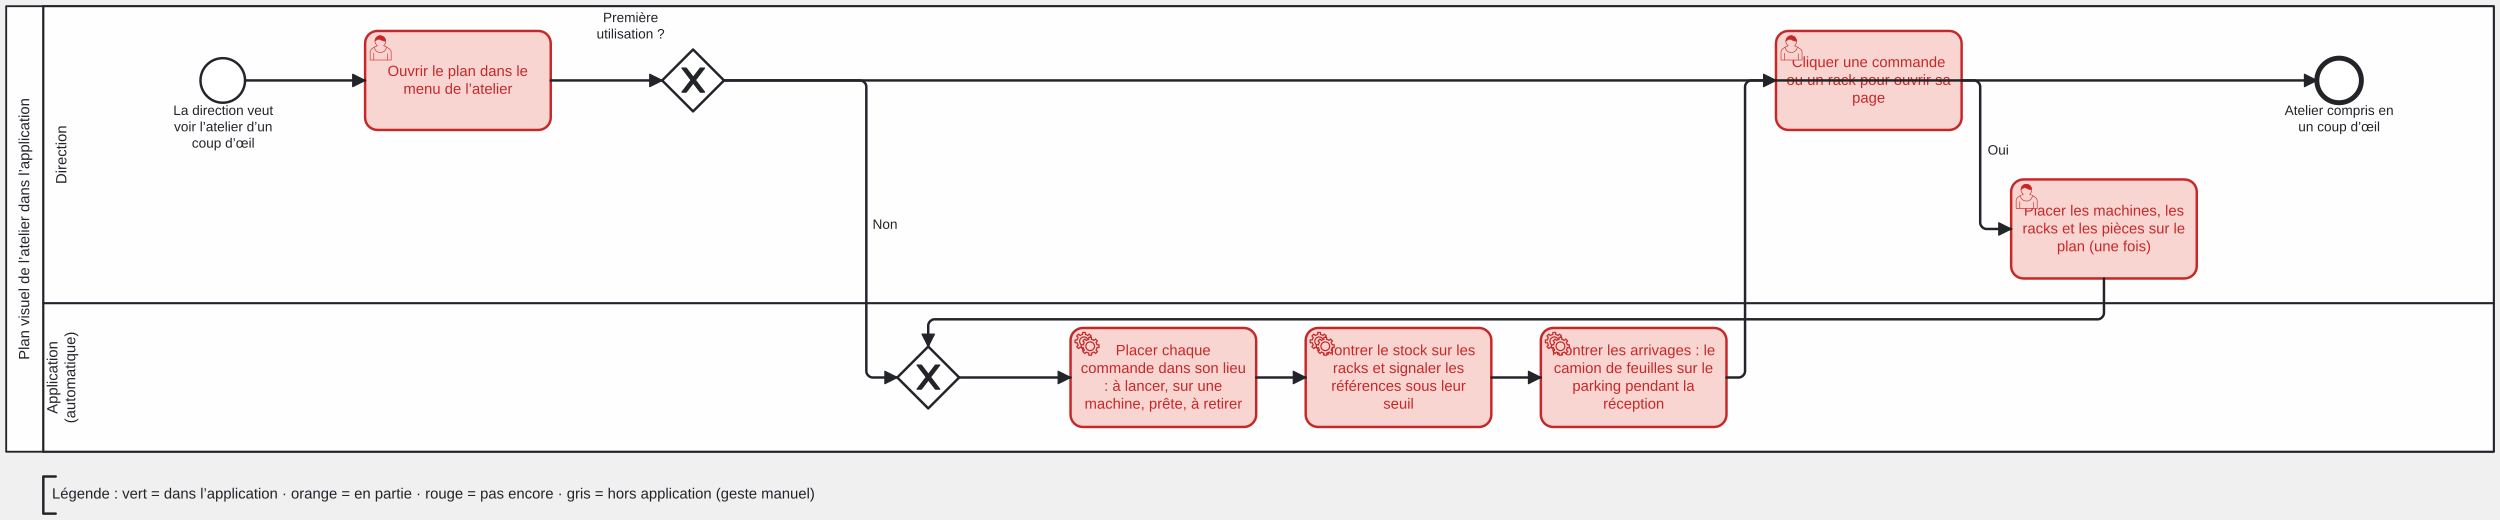
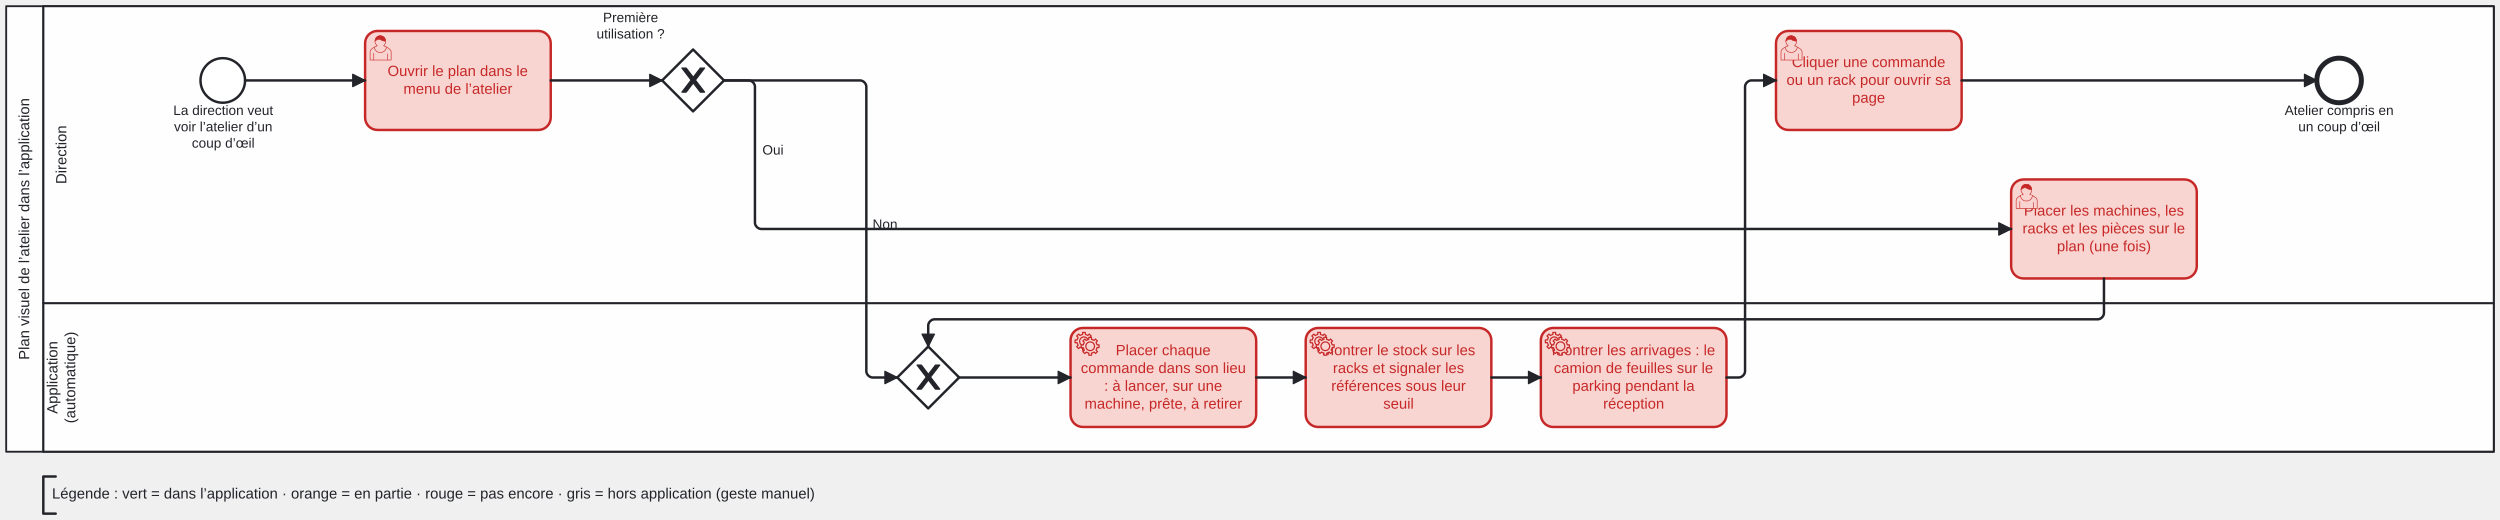
<svg xmlns="http://www.w3.org/2000/svg" width="2020" height="420" viewBox="35 35 2020 420" version="1.1">
  <g class="djs-group">
    <g class="djs-element djs-shape" data-element-id="P12_plan_atelier_pool" transform="matrix(1 0 0 1 40 40)" style="display: block;">
      <g class="djs-visual">
        <rect x="0" y="0" width="2010" height="360" rx="0" ry="0" style="stroke-linecap: round; stroke-linejoin: round; stroke: rgb(34, 36, 42); stroke-width: 1.5px; fill: white; fill-opacity: 0.95;" />
        <path style="fill: none; stroke-linecap: round; stroke-linejoin: round; stroke: rgb(34, 36, 42); stroke-width: 1.5px;" d="M30,0L30,360" />
        <text lineHeight="1.2" class="djs-label" transform="matrix(-1.83697e-16 -1 1 -1.83697e-16 0 360)" style="font-family: Arial, sans-serif; font-size: 12px; font-weight: normal; fill: rgb(34, 36, 42);">
          <tspan x="74.266" y="18.6">Plan visuel de l’atelier dans l’application</tspan>
        </text>
      </g>
      <rect class="djs-hit djs-hit-all" x="0" y="0" width="2010" height="360" style="fill: none; stroke-opacity: 0; stroke: white; stroke-width: 15px;" />
      <rect x="-5" y="-5" rx="4" width="2020" height="370" class="djs-outline" style="fill: none;" />
    </g>
    <g class="djs-children">
      <g class="djs-group">
        <g class="djs-element djs-shape" data-element-id="P12_plan_atelier_voie_systeme" transform="matrix(1 0 0 1 70 280)" style="display: block;">
          <g class="djs-visual">
            <rect x="0" y="0" width="1980" height="120" rx="0" ry="0" style="stroke-linecap: round; stroke-linejoin: round; stroke: rgb(34, 36, 42); stroke-width: 1.5px; fill: white; fill-opacity: 0.25;" />
            <text lineHeight="1.2" class="djs-label" transform="matrix(-1.83697e-16 -1 1 -1.83697e-16 0 120)" style="font-family: Arial, sans-serif; font-size: 12px; font-weight: normal; fill: rgb(34, 36, 42);">
              <tspan x="30.641" y="11.4">Application </tspan>
              <tspan x="22.977" y="25.8">(automatique)</tspan>
            </text>
          </g>
          <rect class="djs-hit djs-hit-all" x="0" y="0" width="1980" height="120" style="fill: none; stroke-opacity: 0; stroke: white; stroke-width: 15px;" />
          <rect x="-5" y="-5" rx="4" width="1990" height="130" class="djs-outline" style="fill: none;" />
        </g>
      </g>
      <g class="djs-group">
        <g class="djs-element djs-shape" data-element-id="P12_plan_atelier_voie_direction" transform="matrix(1 0 0 1 70 40)" style="display: block;">
          <g class="djs-visual">
            <rect x="0" y="0" width="1980" height="240" rx="0" ry="0" style="stroke-linecap: round; stroke-linejoin: round; stroke: rgb(34, 36, 42); stroke-width: 1.5px; fill: white; fill-opacity: 0.25;" />
            <text lineHeight="1.2" class="djs-label" transform="matrix(-1.83697e-16 -1 1 -1.83697e-16 0 240)" style="font-family: Arial, sans-serif; font-size: 12px; font-weight: normal; fill: rgb(34, 36, 42);">
              <tspan x="96.32" y="18.6">Direction</tspan>
            </text>
          </g>
          <rect class="djs-hit djs-hit-all" x="0" y="0" width="1980" height="240" style="fill: none; stroke-opacity: 0; stroke: white; stroke-width: 15px;" />
          <rect x="-5" y="-5" rx="4" width="1990" height="250" class="djs-outline" style="fill: none;" />
        </g>
      </g>
      <g class="djs-group">
        <g class="djs-element djs-shape" data-element-id="P12_plan_atelier_d" transform="matrix(1 0 0 1 197 82)" style="display: block;">
          <g class="djs-visual">
            <circle cx="18" cy="18" r="18" style="stroke-linecap: round; stroke-linejoin: round; stroke: rgb(34, 36, 42); stroke-width: 2px; fill: white; fill-opacity: 0.95;" />
          </g>
          <rect class="djs-hit djs-hit-all" x="0" y="0" width="36" height="36" style="fill: none; stroke-opacity: 0; stroke: white; stroke-width: 15px;" />
          <circle cx="18" cy="18" r="23" class="djs-outline" style="fill: none;" />
        </g>
      </g>
      <g class="djs-group">
        <g class="djs-element djs-shape" data-element-id="P12_plan_atelier_d_label" transform="matrix(1 0 0 1 175 118)" style="display: block;">
          <g class="djs-visual">
            <text lineHeight="1.2" class="djs-label" style="font-family: Arial, sans-serif; font-size: 11px; font-weight: normal; fill: rgb(34, 36, 42);">
              <tspan x="0" y="9.9">La direction veut </tspan>
              <tspan x="0.617" y="23.1">voir l’atelier d’un </tspan>
              <tspan x="14.984" y="36.3">coup d’œil</tspan>
            </text>
          </g>
          <rect class="djs-hit djs-hit-all" x="0" y="0" width="81" height="40" style="fill: none; stroke-opacity: 0; stroke: white; stroke-width: 15px;" />
          <rect x="-5" y="-5" rx="4" width="91" height="50" class="djs-outline" style="fill: none;" />
        </g>
      </g>
      <g class="djs-group">
        <g class="djs-element djs-shape" data-element-id="P12_plan_atelier_t1" transform="matrix(1 0 0 1 330 60)" style="display: block;">
          <g class="djs-visual">
            <rect x="0" y="0" width="150" height="80" rx="10" ry="10" style="stroke-linecap: round; stroke-linejoin: round; stroke: rgb(198, 40, 40); stroke-width: 2px; fill: rgb(249, 211, 207); fill-opacity: 0.95;" />
            <text lineHeight="1.2" class="djs-label" style="font-family: Arial, sans-serif; font-size: 12px; font-weight: normal; fill: rgb(198, 40, 40);">
              <tspan x="18.142" y="36.4">Ouvrir le plan dans le </tspan>
              <tspan x="30.969" y="50.8">menu de l’atelier</tspan>
            </text>
            <path d="m 15,12 c 0.909,-0.845 1.594,-2.049 1.594,-3.385 0,-2.554 -1.805,-4.622 -4.357,-4.622 -2.552,0 -4.288,2.068 -4.288,4.622 0,1.348 0.974,2.562 1.896,3.405 -0.529,0.187 -5.669,2.097 -5.794,4.756 v 6.718 h 17 v -6.718 c 0,-2.298 -5.528,-4.595 -6.051,-4.776 zm -8,6 l 0,5.5 m 11,0 l 0,-5" style="fill: rgb(249, 211, 207); stroke-linecap: round; stroke-linejoin: round; stroke: rgb(198, 40, 40); stroke-width: 0.5px;" />
            <path d="m 15,12 m 2.162,1.009 c 0,2.447 -2.158,4.431 -4.821,4.431 -2.665,0 -4.822,-1.981 -4.822,-4.431 " style="fill: rgb(249, 211, 207); stroke-linecap: round; stroke-linejoin: round; stroke: rgb(198, 40, 40); stroke-width: 0.5px;" />
            <path d="m 15,12 m -6.9,-3.80 c 0,0 2.251,-2.358 4.274,-1.177 2.024,1.181 4.221,1.537 4.124,0.965 -0.098,-0.57 -0.117,-3.791 -4.191,-4.136 -3.575,0.001 -4.208,3.367 -4.207,4.348 z" style="fill: rgb(198, 40, 40); stroke-linecap: round; stroke-linejoin: round; stroke: rgb(198, 40, 40); stroke-width: 0.5px;" />
          </g>
          <rect class="djs-hit djs-hit-all" x="0" y="0" width="150" height="80" style="fill: none; stroke-opacity: 0; stroke: white; stroke-width: 15px;" />
          <rect x="-5" y="-5" rx="14" width="160" height="90" class="djs-outline" style="fill: none;" />
        </g>
      </g>
      <g class="djs-group">
        <g class="djs-element djs-shape" data-element-id="P12_plan_atelier_t2" transform="matrix(1 0 0 1 900 300)" style="display: block;">
          <g class="djs-visual">
            <rect x="0" y="0" width="150" height="80" rx="10" ry="10" style="stroke-linecap: round; stroke-linejoin: round; stroke: rgb(198, 40, 40); stroke-width: 2px; fill: rgb(249, 211, 207); fill-opacity: 0.95;" />
            <text lineHeight="1.2" class="djs-label" style="font-family: Arial, sans-serif; font-size: 12px; font-weight: normal; fill: rgb(198, 40, 40);">
              <tspan x="36.479" y="22">Placer chaque </tspan>
              <tspan x="8.289" y="36.4">commande dans son lieu </tspan>
              <tspan x="27.142" y="50.8">: à lancer, sur une </tspan>
              <tspan x="11.304" y="65.2">machine, prête, à retirer</tspan>
            </text>
            <circle cx="5" cy="5" r="5" transform="translate(6, 6)" style="stroke-linecap: round; stroke-linejoin: round; stroke: none; stroke-width: 2px; fill: rgb(249, 211, 207);" />
            <path d="m 12,18 v -1.713 c 0.352,-0.07 0.704,-0.178 1.048,-0.321 0.344,-0.145 0.666,-0.321 0.966,-0.521 l 1.194,1.18 1.567,-1.577 -1.195,-1.18 c 0.403,-0.614 0.683,-1.299 0.825,-2.018 l 1.622,-0.01 v -2.22 l -1.637,0.01 c -0.073,-0.352 -0.178,-0.7 -0.324,-1.044 -0.145,-0.344 -0.321,-0.664 -0.523,-0.962 l 1.131,-1.136 -1.583,-1.563 -1.13,1.136 c -0.614,-0.401 -1.303,-0.681 -2.023,-0.822 l 0.009,-1.619 h -2.241 l 0.004,1.631 c -0.354,0.074 -0.705,0.18 -1.05,0.324 -0.344,0.144 -0.665,0.321 -0.964,0.52 l -1.17,-1.158 -1.567,1.579 1.168,1.157 c -0.403,0.613 -0.683,1.298 -0.825,2.017 l -1.659,0.003 v 2.222 l 1.672,-0.006 c 0.073,0.351 0.18,0.702 0.324,1.045 0.145,0.344 0.321,0.664 0.523,0.961 l -1.199,1.197 1.584,1.56 1.196,-1.193 c 0.614,0.403 1.303,0.682 2.023,0.823 l 7.19e-4,1.699 h 2.227 z m 0.221,-3.996 c -1.789,0.75 -3.858,-0.093 -4.61,-1.874 -0.752,-1.783 0.091,-3.846 1.88,-4.596 1.788,-0.749 3.857,0.093 4.609,1.874 0.752,1.782 -0.091,3.846 -1.88,4.596 z" style="fill: rgb(249, 211, 207); stroke-linecap: round; stroke-linejoin: round; stroke: rgb(198, 40, 40); stroke-width: 1px;" />
            <circle cx="5" cy="5" r="5" transform="translate(11, 10)" style="stroke-linecap: round; stroke-linejoin: round; stroke: none; stroke-width: 2px; fill: rgb(249, 211, 207);" />
            <path d="m 17,22 v -1.713 c 0.352,-0.07 0.704,-0.178 1.048,-0.321 0.344,-0.145 0.666,-0.321 0.966,-0.521 l 1.194,1.18 1.567,-1.577 -1.195,-1.18 c 0.403,-0.614 0.683,-1.299 0.825,-2.018 l 1.622,-0.01 v -2.22 l -1.637,0.01 c -0.073,-0.352 -0.178,-0.7 -0.324,-1.044 -0.145,-0.344 -0.321,-0.664 -0.523,-0.962 l 1.131,-1.136 -1.583,-1.563 -1.13,1.136 c -0.614,-0.401 -1.303,-0.681 -2.023,-0.822 l 0.009,-1.619 h -2.241 l 0.004,1.631 c -0.354,0.074 -0.705,0.18 -1.05,0.324 -0.344,0.144 -0.665,0.321 -0.964,0.52 l -1.17,-1.158 -1.567,1.579 1.168,1.157 c -0.403,0.613 -0.683,1.298 -0.825,2.017 l -1.659,0.003 v 2.222 l 1.672,-0.006 c 0.073,0.351 0.18,0.702 0.324,1.045 0.145,0.344 0.321,0.664 0.523,0.961 l -1.199,1.197 1.584,1.56 1.196,-1.193 c 0.614,0.403 1.303,0.682 2.023,0.823 l 7.19e-4,1.699 h 2.227 z m 0.221,-3.996 c -1.789,0.75 -3.858,-0.093 -4.61,-1.874 -0.752,-1.783 0.091,-3.846 1.88,-4.596 1.788,-0.749 3.857,0.093 4.609,1.874 0.752,1.782 -0.091,3.846 -1.88,4.596 z" style="fill: rgb(249, 211, 207); stroke-linecap: round; stroke-linejoin: round; stroke: rgb(198, 40, 40); stroke-width: 1px;" />
          </g>
          <rect class="djs-hit djs-hit-all" x="0" y="0" width="150" height="80" style="fill: none; stroke-opacity: 0; stroke: white; stroke-width: 15px;" />
          <rect x="-5" y="-5" rx="14" width="160" height="90" class="djs-outline" style="fill: none;" />
        </g>
      </g>
      <g class="djs-group">
        <g class="djs-element djs-shape" data-element-id="P12_plan_atelier_t3" transform="matrix(1 0 0 1 1090 300)" style="display: block;">
          <g class="djs-visual">
            <rect x="0" y="0" width="150" height="80" rx="10" ry="10" style="stroke-linecap: round; stroke-linejoin: round; stroke: rgb(198, 40, 40); stroke-width: 2px; fill: rgb(249, 211, 207); fill-opacity: 0.95;" />
            <text lineHeight="1.2" class="djs-label" style="font-family: Arial, sans-serif; font-size: 12px; font-weight: normal; fill: rgb(198, 40, 40);">
              <tspan x="12.977" y="22">Montrer le stock sur les </tspan>
              <tspan x="21.977" y="36.4">racks et signaler les </tspan>
              <tspan x="20.633" y="50.8">références sous leur </tspan>
              <tspan x="62.656" y="65.2">seuil</tspan>
            </text>
            <circle cx="5" cy="5" r="5" transform="translate(6, 6)" style="stroke-linecap: round; stroke-linejoin: round; stroke: none; stroke-width: 2px; fill: rgb(249, 211, 207);" />
            <path d="m 12,18 v -1.713 c 0.352,-0.07 0.704,-0.178 1.048,-0.321 0.344,-0.145 0.666,-0.321 0.966,-0.521 l 1.194,1.18 1.567,-1.577 -1.195,-1.18 c 0.403,-0.614 0.683,-1.299 0.825,-2.018 l 1.622,-0.01 v -2.22 l -1.637,0.01 c -0.073,-0.352 -0.178,-0.7 -0.324,-1.044 -0.145,-0.344 -0.321,-0.664 -0.523,-0.962 l 1.131,-1.136 -1.583,-1.563 -1.13,1.136 c -0.614,-0.401 -1.303,-0.681 -2.023,-0.822 l 0.009,-1.619 h -2.241 l 0.004,1.631 c -0.354,0.074 -0.705,0.18 -1.05,0.324 -0.344,0.144 -0.665,0.321 -0.964,0.52 l -1.17,-1.158 -1.567,1.579 1.168,1.157 c -0.403,0.613 -0.683,1.298 -0.825,2.017 l -1.659,0.003 v 2.222 l 1.672,-0.006 c 0.073,0.351 0.18,0.702 0.324,1.045 0.145,0.344 0.321,0.664 0.523,0.961 l -1.199,1.197 1.584,1.56 1.196,-1.193 c 0.614,0.403 1.303,0.682 2.023,0.823 l 7.19e-4,1.699 h 2.227 z m 0.221,-3.996 c -1.789,0.75 -3.858,-0.093 -4.61,-1.874 -0.752,-1.783 0.091,-3.846 1.88,-4.596 1.788,-0.749 3.857,0.093 4.609,1.874 0.752,1.782 -0.091,3.846 -1.88,4.596 z" style="fill: rgb(249, 211, 207); stroke-linecap: round; stroke-linejoin: round; stroke: rgb(198, 40, 40); stroke-width: 1px;" />
            <circle cx="5" cy="5" r="5" transform="translate(11, 10)" style="stroke-linecap: round; stroke-linejoin: round; stroke: none; stroke-width: 2px; fill: rgb(249, 211, 207);" />
            <path d="m 17,22 v -1.713 c 0.352,-0.07 0.704,-0.178 1.048,-0.321 0.344,-0.145 0.666,-0.321 0.966,-0.521 l 1.194,1.18 1.567,-1.577 -1.195,-1.18 c 0.403,-0.614 0.683,-1.299 0.825,-2.018 l 1.622,-0.01 v -2.22 l -1.637,0.01 c -0.073,-0.352 -0.178,-0.7 -0.324,-1.044 -0.145,-0.344 -0.321,-0.664 -0.523,-0.962 l 1.131,-1.136 -1.583,-1.563 -1.13,1.136 c -0.614,-0.401 -1.303,-0.681 -2.023,-0.822 l 0.009,-1.619 h -2.241 l 0.004,1.631 c -0.354,0.074 -0.705,0.18 -1.05,0.324 -0.344,0.144 -0.665,0.321 -0.964,0.52 l -1.17,-1.158 -1.567,1.579 1.168,1.157 c -0.403,0.613 -0.683,1.298 -0.825,2.017 l -1.659,0.003 v 2.222 l 1.672,-0.006 c 0.073,0.351 0.18,0.702 0.324,1.045 0.145,0.344 0.321,0.664 0.523,0.961 l -1.199,1.197 1.584,1.56 1.196,-1.193 c 0.614,0.403 1.303,0.682 2.023,0.823 l 7.19e-4,1.699 h 2.227 z m 0.221,-3.996 c -1.789,0.75 -3.858,-0.093 -4.61,-1.874 -0.752,-1.783 0.091,-3.846 1.88,-4.596 1.788,-0.749 3.857,0.093 4.609,1.874 0.752,1.782 -0.091,3.846 -1.88,4.596 z" style="fill: rgb(249, 211, 207); stroke-linecap: round; stroke-linejoin: round; stroke: rgb(198, 40, 40); stroke-width: 1px;" />
          </g>
          <rect class="djs-hit djs-hit-all" x="0" y="0" width="150" height="80" style="fill: none; stroke-opacity: 0; stroke: white; stroke-width: 15px;" />
          <rect x="-5" y="-5" rx="14" width="160" height="90" class="djs-outline" style="fill: none;" />
        </g>
      </g>
      <g class="djs-group">
        <g class="djs-element djs-shape" data-element-id="P12_plan_atelier_t4" transform="matrix(1 0 0 1 1280 300)" style="display: block;">
          <g class="djs-visual">
            <rect x="0" y="0" width="150" height="80" rx="10" ry="10" style="stroke-linecap: round; stroke-linejoin: round; stroke: rgb(198, 40, 40); stroke-width: 2px; fill: rgb(249, 211, 207); fill-opacity: 0.95;" />
            <text lineHeight="1.2" class="djs-label" style="font-family: Arial, sans-serif; font-size: 12px; font-weight: normal; fill: rgb(198, 40, 40);">
              <tspan x="8.813" y="22">Montrer les arrivages : le</tspan>
              <tspan x="10.472" y="36.4">camion de feuilles sur le</tspan>
              <tspan x="25.466" y="50.8">parking pendant la </tspan>
              <tspan x="50.312" y="65.2">réception</tspan>
            </text>
            <circle cx="5" cy="5" r="5" transform="translate(6, 6)" style="stroke-linecap: round; stroke-linejoin: round; stroke: none; stroke-width: 2px; fill: rgb(249, 211, 207);" />
            <path d="m 12,18 v -1.713 c 0.352,-0.07 0.704,-0.178 1.048,-0.321 0.344,-0.145 0.666,-0.321 0.966,-0.521 l 1.194,1.18 1.567,-1.577 -1.195,-1.18 c 0.403,-0.614 0.683,-1.299 0.825,-2.018 l 1.622,-0.01 v -2.22 l -1.637,0.01 c -0.073,-0.352 -0.178,-0.7 -0.324,-1.044 -0.145,-0.344 -0.321,-0.664 -0.523,-0.962 l 1.131,-1.136 -1.583,-1.563 -1.13,1.136 c -0.614,-0.401 -1.303,-0.681 -2.023,-0.822 l 0.009,-1.619 h -2.241 l 0.004,1.631 c -0.354,0.074 -0.705,0.18 -1.05,0.324 -0.344,0.144 -0.665,0.321 -0.964,0.52 l -1.17,-1.158 -1.567,1.579 1.168,1.157 c -0.403,0.613 -0.683,1.298 -0.825,2.017 l -1.659,0.003 v 2.222 l 1.672,-0.006 c 0.073,0.351 0.18,0.702 0.324,1.045 0.145,0.344 0.321,0.664 0.523,0.961 l -1.199,1.197 1.584,1.56 1.196,-1.193 c 0.614,0.403 1.303,0.682 2.023,0.823 l 7.19e-4,1.699 h 2.227 z m 0.221,-3.996 c -1.789,0.75 -3.858,-0.093 -4.61,-1.874 -0.752,-1.783 0.091,-3.846 1.88,-4.596 1.788,-0.749 3.857,0.093 4.609,1.874 0.752,1.782 -0.091,3.846 -1.88,4.596 z" style="fill: rgb(249, 211, 207); stroke-linecap: round; stroke-linejoin: round; stroke: rgb(198, 40, 40); stroke-width: 1px;" />
            <circle cx="5" cy="5" r="5" transform="translate(11, 10)" style="stroke-linecap: round; stroke-linejoin: round; stroke: none; stroke-width: 2px; fill: rgb(249, 211, 207);" />
            <path d="m 17,22 v -1.713 c 0.352,-0.07 0.704,-0.178 1.048,-0.321 0.344,-0.145 0.666,-0.321 0.966,-0.521 l 1.194,1.18 1.567,-1.577 -1.195,-1.18 c 0.403,-0.614 0.683,-1.299 0.825,-2.018 l 1.622,-0.01 v -2.22 l -1.637,0.01 c -0.073,-0.352 -0.178,-0.7 -0.324,-1.044 -0.145,-0.344 -0.321,-0.664 -0.523,-0.962 l 1.131,-1.136 -1.583,-1.563 -1.13,1.136 c -0.614,-0.401 -1.303,-0.681 -2.023,-0.822 l 0.009,-1.619 h -2.241 l 0.004,1.631 c -0.354,0.074 -0.705,0.18 -1.05,0.324 -0.344,0.144 -0.665,0.321 -0.964,0.52 l -1.17,-1.158 -1.567,1.579 1.168,1.157 c -0.403,0.613 -0.683,1.298 -0.825,2.017 l -1.659,0.003 v 2.222 l 1.672,-0.006 c 0.073,0.351 0.18,0.702 0.324,1.045 0.145,0.344 0.321,0.664 0.523,0.961 l -1.199,1.197 1.584,1.56 1.196,-1.193 c 0.614,0.403 1.303,0.682 2.023,0.823 l 7.19e-4,1.699 h 2.227 z m 0.221,-3.996 c -1.789,0.75 -3.858,-0.093 -4.61,-1.874 -0.752,-1.783 0.091,-3.846 1.88,-4.596 1.788,-0.749 3.857,0.093 4.609,1.874 0.752,1.782 -0.091,3.846 -1.88,4.596 z" style="fill: rgb(249, 211, 207); stroke-linecap: round; stroke-linejoin: round; stroke: rgb(198, 40, 40); stroke-width: 1px;" />
          </g>
          <rect class="djs-hit djs-hit-all" x="0" y="0" width="150" height="80" style="fill: none; stroke-opacity: 0; stroke: white; stroke-width: 15px;" />
          <rect x="-5" y="-5" rx="14" width="160" height="90" class="djs-outline" style="fill: none;" />
        </g>
      </g>
      <g class="djs-group">
        <g class="djs-element djs-shape" data-element-id="P12_plan_atelier_t5" transform="matrix(1 0 0 1 1470 60)" style="display: block;">
          <g class="djs-visual">
            <rect x="0" y="0" width="150" height="80" rx="10" ry="10" style="stroke-linecap: round; stroke-linejoin: round; stroke: rgb(198, 40, 40); stroke-width: 2px; fill: rgb(249, 211, 207); fill-opacity: 0.95;" />
            <text lineHeight="1.2" class="djs-label" style="font-family: Arial, sans-serif; font-size: 12px; font-weight: normal; fill: rgb(198, 40, 40);">
              <tspan x="12.804" y="29.2">Cliquer une commande </tspan>
              <tspan x="8.471" y="43.6">ou un rack pour ouvrir sa</tspan>
              <tspan x="61.489" y="58">page</tspan>
            </text>
            <path d="m 15,12 c 0.909,-0.845 1.594,-2.049 1.594,-3.385 0,-2.554 -1.805,-4.622 -4.357,-4.622 -2.552,0 -4.288,2.068 -4.288,4.622 0,1.348 0.974,2.562 1.896,3.405 -0.529,0.187 -5.669,2.097 -5.794,4.756 v 6.718 h 17 v -6.718 c 0,-2.298 -5.528,-4.595 -6.051,-4.776 zm -8,6 l 0,5.5 m 11,0 l 0,-5" style="fill: rgb(249, 211, 207); stroke-linecap: round; stroke-linejoin: round; stroke: rgb(198, 40, 40); stroke-width: 0.5px;" />
            <path d="m 15,12 m 2.162,1.009 c 0,2.447 -2.158,4.431 -4.821,4.431 -2.665,0 -4.822,-1.981 -4.822,-4.431 " style="fill: rgb(249, 211, 207); stroke-linecap: round; stroke-linejoin: round; stroke: rgb(198, 40, 40); stroke-width: 0.5px;" />
            <path d="m 15,12 m -6.9,-3.80 c 0,0 2.251,-2.358 4.274,-1.177 2.024,1.181 4.221,1.537 4.124,0.965 -0.098,-0.57 -0.117,-3.791 -4.191,-4.136 -3.575,0.001 -4.208,3.367 -4.207,4.348 z" style="fill: rgb(198, 40, 40); stroke-linecap: round; stroke-linejoin: round; stroke: rgb(198, 40, 40); stroke-width: 0.5px;" />
          </g>
          <rect class="djs-hit djs-hit-all" x="0" y="0" width="150" height="80" style="fill: none; stroke-opacity: 0; stroke: white; stroke-width: 15px;" />
          <rect x="-5" y="-5" rx="14" width="160" height="90" class="djs-outline" style="fill: none;" />
        </g>
      </g>
      <g class="djs-group">
        <g class="djs-element djs-shape" data-element-id="P12_plan_atelier_t6" transform="matrix(1 0 0 1 1660 180)" style="display: block;">
          <g class="djs-visual">
            <rect x="0" y="0" width="150" height="80" rx="10" ry="10" style="stroke-linecap: round; stroke-linejoin: round; stroke: rgb(198, 40, 40); stroke-width: 2px; fill: rgb(249, 211, 207); fill-opacity: 0.95;" />
            <text lineHeight="1.2" class="djs-label" style="font-family: Arial, sans-serif; font-size: 12px; font-weight: normal; fill: rgb(198, 40, 40);">
              <tspan x="10.305" y="29.2">Placer les machines, les </tspan>
              <tspan x="9.145" y="43.6">racks et les pièces sur le </tspan>
              <tspan x="36.977" y="58">plan (une fois)</tspan>
            </text>
            <path d="m 15,12 c 0.909,-0.845 1.594,-2.049 1.594,-3.385 0,-2.554 -1.805,-4.622 -4.357,-4.622 -2.552,0 -4.288,2.068 -4.288,4.622 0,1.348 0.974,2.562 1.896,3.405 -0.529,0.187 -5.669,2.097 -5.794,4.756 v 6.718 h 17 v -6.718 c 0,-2.298 -5.528,-4.595 -6.051,-4.776 zm -8,6 l 0,5.5 m 11,0 l 0,-5" style="fill: rgb(249, 211, 207); stroke-linecap: round; stroke-linejoin: round; stroke: rgb(198, 40, 40); stroke-width: 0.5px;" />
            <path d="m 15,12 m 2.162,1.009 c 0,2.447 -2.158,4.431 -4.821,4.431 -2.665,0 -4.822,-1.981 -4.822,-4.431 " style="fill: rgb(249, 211, 207); stroke-linecap: round; stroke-linejoin: round; stroke: rgb(198, 40, 40); stroke-width: 0.5px;" />
            <path d="m 15,12 m -6.9,-3.80 c 0,0 2.251,-2.358 4.274,-1.177 2.024,1.181 4.221,1.537 4.124,0.965 -0.098,-0.57 -0.117,-3.791 -4.191,-4.136 -3.575,0.001 -4.208,3.367 -4.207,4.348 z" style="fill: rgb(198, 40, 40); stroke-linecap: round; stroke-linejoin: round; stroke: rgb(198, 40, 40); stroke-width: 0.5px;" />
          </g>
          <rect class="djs-hit djs-hit-all" x="0" y="0" width="150" height="80" style="fill: none; stroke-opacity: 0; stroke: white; stroke-width: 15px;" />
          <rect x="-5" y="-5" rx="14" width="160" height="90" class="djs-outline" style="fill: none;" />
        </g>
      </g>
      <g class="djs-group">
        <g class="djs-element djs-shape" data-element-id="P12_plan_atelier_f" transform="matrix(1 0 0 1 1907 82)" style="display: block;">
          <g class="djs-visual">
            <circle cx="18" cy="18" r="18" style="stroke-linecap: round; stroke-linejoin: round; stroke: rgb(34, 36, 42); stroke-width: 4px; fill: white; fill-opacity: 0.95;" />
          </g>
          <rect class="djs-hit djs-hit-all" x="0" y="0" width="36" height="36" style="fill: none; stroke-opacity: 0; stroke: white; stroke-width: 15px;" />
          <circle cx="18" cy="18" r="24" class="djs-outline" style="fill: none;" />
        </g>
      </g>
      <g class="djs-group">
        <g class="djs-element djs-shape" data-element-id="P12_plan_atelier_f_label" transform="matrix(1 0 0 1 1881 118)" style="display: block;">
          <g class="djs-visual">
            <text lineHeight="1.2" class="djs-label" style="font-family: Arial, sans-serif; font-size: 11px; font-weight: normal; fill: rgb(34, 36, 42);">
              <tspan x="0" y="9.9">Atelier compris en</tspan>
              <tspan x="11" y="23.1">un coup d’œil</tspan>
            </text>
          </g>
          <rect class="djs-hit djs-hit-all" x="0" y="0" width="89" height="27" style="fill: none; stroke-opacity: 0; stroke: white; stroke-width: 15px;" />
          <rect x="-5" y="-5" rx="4" width="99" height="37" class="djs-outline" style="fill: none;" />
        </g>
      </g>
      <g class="djs-group">
        <g class="djs-element djs-shape" data-element-id="P12_plan_atelier_gs1" transform="matrix(1 0 0 1 570 75)" style="display: block;">
          <g class="djs-visual">
            <polygon points="25,0 50,25 25,50 0,25" style="stroke-linecap: round; stroke-linejoin: round; stroke: rgb(34, 36, 42); stroke-width: 2px; fill: white; fill-opacity: 0.95;" />
            <path d="m 16,15 7.429,9.714 -7.429,9.714 3.429,0 5.714,-7.464 5.714,7.464 3.429,0 -7.429,-9.714 7.429,-9.714 -3.429,0 -5.714,7.464 -5.714,-7.464 -3.429,0 z" style="fill: rgb(34, 36, 42); stroke-linecap: round; stroke-linejoin: round; stroke: rgb(34, 36, 42); stroke-width: 1px;" />
          </g>
          <rect class="djs-hit djs-hit-all" x="0" y="0" width="50" height="50" style="fill: none; stroke-opacity: 0; stroke: white; stroke-width: 15px;" />
          <rect x="2" y="2" rx="4" width="46" height="46" class="djs-outline" style="transform-box: fill-box; transform: rotate(45deg); transform-origin: center center; fill: none;" />
        </g>
      </g>
      <g class="djs-group">
        <g class="djs-element djs-shape" data-element-id="P12_plan_atelier_gs1_label" transform="matrix(1 0 0 1 517 43)" style="display: block;">
          <g class="djs-visual">
            <text lineHeight="1.2" class="djs-label" style="font-family: Arial, sans-serif; font-size: 11px; font-weight: normal; fill: rgb(34, 36, 42);">
              <tspan x="5.211" y="9.9">Première </tspan>
              <tspan x="0" y="23.1">utilisation ?</tspan>
            </text>
          </g>
          <rect class="djs-hit djs-hit-all" x="0" y="0" width="56" height="27" style="fill: none; stroke-opacity: 0; stroke: white; stroke-width: 15px;" />
          <rect x="-5" y="-5" rx="4" width="66" height="37" class="djs-outline" style="fill: none;" />
        </g>
      </g>
      <g class="djs-group">
        <g class="djs-element djs-shape" data-element-id="P12_plan_atelier_gj2" transform="matrix(1 0 0 1 760 315)" style="display: block;">
          <g class="djs-visual">
            <polygon points="25,0 50,25 25,50 0,25" style="stroke-linecap: round; stroke-linejoin: round; stroke: rgb(34, 36, 42); stroke-width: 2px; fill: white; fill-opacity: 0.95;" />
            <path d="m 16,15 7.429,9.714 -7.429,9.714 3.429,0 5.714,-7.464 5.714,7.464 3.429,0 -7.429,-9.714 7.429,-9.714 -3.429,0 -5.714,7.464 -5.714,-7.464 -3.429,0 z" style="fill: rgb(34, 36, 42); stroke-linecap: round; stroke-linejoin: round; stroke: rgb(34, 36, 42); stroke-width: 1px;" />
          </g>
          <rect class="djs-hit djs-hit-all" x="0" y="0" width="50" height="50" style="fill: none; stroke-opacity: 0; stroke: white; stroke-width: 15px;" />
          <rect x="2" y="2" rx="4" width="46" height="46" class="djs-outline" style="transform-box: fill-box; transform: rotate(45deg); transform-origin: center center; fill: none;" />
        </g>
      </g>
      <g class="djs-group">
        <g class="djs-element djs-shape" data-element-id="P12_plan_atelier_legende" transform="matrix(1 0 0 1 70 420)" style="display: block;">
          <g class="djs-visual">
            <rect x="0" y="0" width="760" height="30" rx="0" ry="0" style="stroke-linecap: round; stroke-linejoin: round; stroke: none; stroke-width: 2px; fill: none;" />
            <path d="m 0, 0 m 10,0 l -10,0 l 0,30 l 10,0" style="fill: none; stroke-linecap: round; stroke-linejoin: round; stroke: rgb(34, 36, 42); stroke-width: 2px;" />
            <text lineHeight="1.2" class="djs-label" style="font-family: Arial, sans-serif; font-size: 12px; font-weight: normal; fill: rgb(34, 36, 42);">
              <tspan x="7" y="17.8">Légende : vert = dans l’application · orange = en partie · rouge = pas encore · gris = hors application (geste manuel)</tspan>
            </text>
          </g>
          <rect class="djs-hit djs-hit-all" x="0" y="0" width="760" height="30" style="fill: none; stroke-opacity: 0; stroke: white; stroke-width: 15px;" />
          <rect x="-5" y="-5" rx="4" width="770" height="40" class="djs-outline" style="fill: none;" />
        </g>
      </g>
      <g class="djs-group">
        <g class="djs-element djs-connection" data-element-id="P12_plan_atelier_flux1" style="display: block;">
          <g class="djs-visual">
            <defs>
-               <marker id="marker-58gbk2adtjif1pzfsf2l7v0j1" viewBox="0 0 20 20" refX="11" refY="10" markerWidth="10" markerHeight="10" orient="auto">
-                 <path d="M 1 5 L 11 10 L 1 15 Z" style="stroke-linecap: round; stroke-linejoin: round; stroke: rgb(34, 36, 42); stroke-width: 1px; fill: rgb(34, 36, 42);" />
-               </marker>
-             </defs>
-             <path data-corner-radius="5" style="fill: none; stroke-linecap: round; stroke-linejoin: round; stroke: rgb(34, 36, 42); stroke-width: 2px; marker-end: url('#marker-58gbk2adtjif1pzfsf2l7v0j1');" d="M233,100L330,100" />
+               <marker id="marker-0loa45wn34hcw0hrh6bj3am1t" viewBox="0 0 20 20" refX="11" refY="10" markerWidth="10" markerHeight="10" orient="auto">
+                 <path d="M 1 5 L 11 10 L 1 15 Z" style="stroke-linecap: round; stroke-linejoin: round; stroke: rgb(34, 36, 42); stroke-width: 1px; fill: rgb(34, 36, 42);" />
+               </marker>
+             </defs>
+             <path data-corner-radius="5" style="fill: none; stroke-linecap: round; stroke-linejoin: round; stroke: rgb(34, 36, 42); stroke-width: 2px; marker-end: url('#marker-0loa45wn34hcw0hrh6bj3am1t');" d="M233,100L330,100" />
          </g>
          <rect x="228" y="95" rx="4" width="107" height="10" class="djs-outline" style="fill: none;" />
          <path d="M233,100L330,100" class="djs-hit djs-hit-stroke" style="fill: none; stroke-opacity: 0; stroke: white; stroke-width: 15px;" />
        </g>
      </g>
      <g class="djs-group">
        <g class="djs-element djs-connection" data-element-id="P12_plan_atelier_flux2" style="display: block;">
          <g class="djs-visual">
            <defs>
-               <marker id="marker-auhnfwt9vyltt9cct6m81frel" viewBox="0 0 20 20" refX="11" refY="10" markerWidth="10" markerHeight="10" orient="auto">
-                 <path d="M 1 5 L 11 10 L 1 15 Z" style="stroke-linecap: round; stroke-linejoin: round; stroke: rgb(34, 36, 42); stroke-width: 1px; fill: rgb(34, 36, 42);" />
-               </marker>
-             </defs>
-             <path data-corner-radius="5" style="fill: none; stroke-linecap: round; stroke-linejoin: round; stroke: rgb(34, 36, 42); stroke-width: 2px; marker-end: url('#marker-auhnfwt9vyltt9cct6m81frel');" d="M1050,340L1090,340" />
+               <marker id="marker-154sshg9j5hb437euhnfwg4ok" viewBox="0 0 20 20" refX="11" refY="10" markerWidth="10" markerHeight="10" orient="auto">
+                 <path d="M 1 5 L 11 10 L 1 15 Z" style="stroke-linecap: round; stroke-linejoin: round; stroke: rgb(34, 36, 42); stroke-width: 1px; fill: rgb(34, 36, 42);" />
+               </marker>
+             </defs>
+             <path data-corner-radius="5" style="fill: none; stroke-linecap: round; stroke-linejoin: round; stroke: rgb(34, 36, 42); stroke-width: 2px; marker-end: url('#marker-154sshg9j5hb437euhnfwg4ok');" d="M1050,340L1090,340" />
          </g>
          <rect x="1045" y="335" rx="4" width="50" height="10" class="djs-outline" style="fill: none;" />
          <path d="M1050,340L1090,340" class="djs-hit djs-hit-stroke" style="fill: none; stroke-opacity: 0; stroke: white; stroke-width: 15px;" />
        </g>
      </g>
      <g class="djs-group">
        <g class="djs-element djs-connection" data-element-id="P12_plan_atelier_flux3" style="display: block;">
          <g class="djs-visual">
            <defs>
-               <marker id="marker-4ysxr6nsborjsu5xsllsjigo8" viewBox="0 0 20 20" refX="11" refY="10" markerWidth="10" markerHeight="10" orient="auto">
-                 <path d="M 1 5 L 11 10 L 1 15 Z" style="stroke-linecap: round; stroke-linejoin: round; stroke: rgb(34, 36, 42); stroke-width: 1px; fill: rgb(34, 36, 42);" />
-               </marker>
-             </defs>
-             <path data-corner-radius="5" style="fill: none; stroke-linecap: round; stroke-linejoin: round; stroke: rgb(34, 36, 42); stroke-width: 2px; marker-end: url('#marker-4ysxr6nsborjsu5xsllsjigo8');" d="M1240,340L1280,340" />
+               <marker id="marker-3gvubznqtotffky2saz4int5f" viewBox="0 0 20 20" refX="11" refY="10" markerWidth="10" markerHeight="10" orient="auto">
+                 <path d="M 1 5 L 11 10 L 1 15 Z" style="stroke-linecap: round; stroke-linejoin: round; stroke: rgb(34, 36, 42); stroke-width: 1px; fill: rgb(34, 36, 42);" />
+               </marker>
+             </defs>
+             <path data-corner-radius="5" style="fill: none; stroke-linecap: round; stroke-linejoin: round; stroke: rgb(34, 36, 42); stroke-width: 2px; marker-end: url('#marker-3gvubznqtotffky2saz4int5f');" d="M1240,340L1280,340" />
          </g>
          <rect x="1235" y="335" rx="4" width="50" height="10" class="djs-outline" style="fill: none;" />
          <path d="M1240,340L1280,340" class="djs-hit djs-hit-stroke" style="fill: none; stroke-opacity: 0; stroke: white; stroke-width: 15px;" />
        </g>
      </g>
      <g class="djs-group">
        <g class="djs-element djs-connection" data-element-id="P12_plan_atelier_flux4" style="display: block;">
          <g class="djs-visual">
            <defs>
-               <marker id="marker-b4qluw7jl69jjn39i55qy9wsm" viewBox="0 0 20 20" refX="11" refY="10" markerWidth="10" markerHeight="10" orient="auto">
-                 <path d="M 1 5 L 11 10 L 1 15 Z" style="stroke-linecap: round; stroke-linejoin: round; stroke: rgb(34, 36, 42); stroke-width: 1px; fill: rgb(34, 36, 42);" />
-               </marker>
-             </defs>
-             <path data-corner-radius="5" style="fill: none; stroke-linecap: round; stroke-linejoin: round; stroke: rgb(34, 36, 42); stroke-width: 2px; marker-end: url('#marker-b4qluw7jl69jjn39i55qy9wsm');" d="M1430,340L1440,340C1442.5,340,1445,337.5,1445,335L1445,105C1445,102.5,1447.5,100,1450,100L1470,100" />
+               <marker id="marker-053ddbo2gamamqbp7wou0wner" viewBox="0 0 20 20" refX="11" refY="10" markerWidth="10" markerHeight="10" orient="auto">
+                 <path d="M 1 5 L 11 10 L 1 15 Z" style="stroke-linecap: round; stroke-linejoin: round; stroke: rgb(34, 36, 42); stroke-width: 1px; fill: rgb(34, 36, 42);" />
+               </marker>
+             </defs>
+             <path data-corner-radius="5" style="fill: none; stroke-linecap: round; stroke-linejoin: round; stroke: rgb(34, 36, 42); stroke-width: 2px; marker-end: url('#marker-053ddbo2gamamqbp7wou0wner');" d="M1430,340L1440,340C1442.5,340,1445,337.5,1445,335L1445,105C1445,102.5,1447.5,100,1450,100L1470,100" />
          </g>
          <rect x="1425" y="95" rx="4" width="50" height="250" class="djs-outline" style="fill: none;" />
          <path d="M1430,340L1445,340L1445,100L1470,100" class="djs-hit djs-hit-stroke" style="fill: none; stroke-opacity: 0; stroke: white; stroke-width: 15px;" />
        </g>
      </g>
      <g class="djs-group">
        <g class="djs-element djs-connection" data-element-id="P12_plan_atelier_flux5" style="display: block;">
          <g class="djs-visual">
            <defs>
-               <marker id="marker-az0a8pb24lj0i8o22lawy0gcr" viewBox="0 0 20 20" refX="11" refY="10" markerWidth="10" markerHeight="10" orient="auto">
-                 <path d="M 1 5 L 11 10 L 1 15 Z" style="stroke-linecap: round; stroke-linejoin: round; stroke: rgb(34, 36, 42); stroke-width: 1px; fill: rgb(34, 36, 42);" />
-               </marker>
-             </defs>
-             <path data-corner-radius="5" style="fill: none; stroke-linecap: round; stroke-linejoin: round; stroke: rgb(34, 36, 42); stroke-width: 2px; marker-end: url('#marker-az0a8pb24lj0i8o22lawy0gcr');" d="M1620,100L1907,100" />
+               <marker id="marker-6vw1l2taz6z0vj2wero33whp6" viewBox="0 0 20 20" refX="11" refY="10" markerWidth="10" markerHeight="10" orient="auto">
+                 <path d="M 1 5 L 11 10 L 1 15 Z" style="stroke-linecap: round; stroke-linejoin: round; stroke: rgb(34, 36, 42); stroke-width: 1px; fill: rgb(34, 36, 42);" />
+               </marker>
+             </defs>
+             <path data-corner-radius="5" style="fill: none; stroke-linecap: round; stroke-linejoin: round; stroke: rgb(34, 36, 42); stroke-width: 2px; marker-end: url('#marker-6vw1l2taz6z0vj2wero33whp6');" d="M1620,100L1907,100" />
          </g>
          <rect x="1615" y="95" rx="4" width="297" height="10" class="djs-outline" style="fill: none;" />
          <path d="M1620,100L1907,100" class="djs-hit djs-hit-stroke" style="fill: none; stroke-opacity: 0; stroke: white; stroke-width: 15px;" />
        </g>
      </g>
      <g class="djs-group">
        <g class="djs-element djs-connection" data-element-id="P12_plan_atelier_flux6" style="display: block;">
          <g class="djs-visual">
            <defs>
-               <marker id="marker-4at8nrlnjp2q4o75spn7vq7yj" viewBox="0 0 20 20" refX="11" refY="10" markerWidth="10" markerHeight="10" orient="auto">
-                 <path d="M 1 5 L 11 10 L 1 15 Z" style="stroke-linecap: round; stroke-linejoin: round; stroke: rgb(34, 36, 42); stroke-width: 1px; fill: rgb(34, 36, 42);" />
-               </marker>
-             </defs>
-             <path data-corner-radius="5" style="fill: none; stroke-linecap: round; stroke-linejoin: round; stroke: rgb(34, 36, 42); stroke-width: 2px; marker-end: url('#marker-4at8nrlnjp2q4o75spn7vq7yj');" d="M1735,260L1735,288C1735,290.5,1732.5,293,1730,293L790,293C787.5,293,785,295.5,785,298L785,315" />
+               <marker id="marker-62wq29rakvj08kckg6v3o6jxc" viewBox="0 0 20 20" refX="11" refY="10" markerWidth="10" markerHeight="10" orient="auto">
+                 <path d="M 1 5 L 11 10 L 1 15 Z" style="stroke-linecap: round; stroke-linejoin: round; stroke: rgb(34, 36, 42); stroke-width: 1px; fill: rgb(34, 36, 42);" />
+               </marker>
+             </defs>
+             <path data-corner-radius="5" style="fill: none; stroke-linecap: round; stroke-linejoin: round; stroke: rgb(34, 36, 42); stroke-width: 2px; marker-end: url('#marker-62wq29rakvj08kckg6v3o6jxc');" d="M1735,260L1735,288C1735,290.5,1732.5,293,1730,293L790,293C787.5,293,785,295.5,785,298L785,315" />
          </g>
          <rect x="780" y="255" rx="4" width="960" height="65" class="djs-outline" style="fill: none;" />
          <path d="M1735,260L1735,293L785,293L785,315" class="djs-hit djs-hit-stroke" style="fill: none; stroke-opacity: 0; stroke: white; stroke-width: 15px;" />
        </g>
      </g>
      <g class="djs-group">
        <g class="djs-element djs-connection" data-element-id="P12_plan_atelier_flux7" style="display: block;">
          <g class="djs-visual">
            <defs>
-               <marker id="marker-87uf8z79j9geqbbl6wlktfuuv" viewBox="0 0 20 20" refX="11" refY="10" markerWidth="10" markerHeight="10" orient="auto">
-                 <path d="M 1 5 L 11 10 L 1 15 Z" style="stroke-linecap: round; stroke-linejoin: round; stroke: rgb(34, 36, 42); stroke-width: 1px; fill: rgb(34, 36, 42);" />
-               </marker>
-             </defs>
-             <path data-corner-radius="5" style="fill: none; stroke-linecap: round; stroke-linejoin: round; stroke: rgb(34, 36, 42); stroke-width: 2px; marker-end: url('#marker-87uf8z79j9geqbbl6wlktfuuv');" d="M480,100L570,100" />
+               <marker id="marker-3nzhync8kjfnb4cb95xpdiozm" viewBox="0 0 20 20" refX="11" refY="10" markerWidth="10" markerHeight="10" orient="auto">
+                 <path d="M 1 5 L 11 10 L 1 15 Z" style="stroke-linecap: round; stroke-linejoin: round; stroke: rgb(34, 36, 42); stroke-width: 1px; fill: rgb(34, 36, 42);" />
+               </marker>
+             </defs>
+             <path data-corner-radius="5" style="fill: none; stroke-linecap: round; stroke-linejoin: round; stroke: rgb(34, 36, 42); stroke-width: 2px; marker-end: url('#marker-3nzhync8kjfnb4cb95xpdiozm');" d="M480,100L570,100" />
          </g>
          <rect x="475" y="95" rx="4" width="100" height="10" class="djs-outline" style="fill: none;" />
          <path d="M480,100L570,100" class="djs-hit djs-hit-stroke" style="fill: none; stroke-opacity: 0; stroke: white; stroke-width: 15px;" />
        </g>
      </g>
      <g class="djs-group">
        <g class="djs-element djs-connection" data-element-id="P12_plan_atelier_flux8" style="display: block;">
          <g class="djs-visual">
            <defs>
-               <marker id="marker-24v68ovy856qoz9hkpdqxde82" viewBox="0 0 20 20" refX="11" refY="10" markerWidth="10" markerHeight="10" orient="auto">
-                 <path d="M 1 5 L 11 10 L 1 15 Z" style="stroke-linecap: round; stroke-linejoin: round; stroke: rgb(34, 36, 42); stroke-width: 1px; fill: rgb(34, 36, 42);" />
-               </marker>
-             </defs>
-             <path data-corner-radius="5" style="fill: none; stroke-linecap: round; stroke-linejoin: round; stroke: rgb(34, 36, 42); stroke-width: 2px; marker-end: url('#marker-24v68ovy856qoz9hkpdqxde82');" d="M620,100L730,100C732.5,100,735,102.5,735,105L735,335C735,337.5,737.5,340,740,340L760,340" />
+               <marker id="marker-boe4idho7u6wkm4snkgg9g3oi" viewBox="0 0 20 20" refX="11" refY="10" markerWidth="10" markerHeight="10" orient="auto">
+                 <path d="M 1 5 L 11 10 L 1 15 Z" style="stroke-linecap: round; stroke-linejoin: round; stroke: rgb(34, 36, 42); stroke-width: 1px; fill: rgb(34, 36, 42);" />
+               </marker>
+             </defs>
+             <path data-corner-radius="5" style="fill: none; stroke-linecap: round; stroke-linejoin: round; stroke: rgb(34, 36, 42); stroke-width: 2px; marker-end: url('#marker-boe4idho7u6wkm4snkgg9g3oi');" d="M620,100L730,100C732.5,100,735,102.5,735,105L735,335C735,337.5,737.5,340,740,340L760,340" />
          </g>
          <rect x="615" y="95" rx="4" width="150" height="250" class="djs-outline" style="fill: none;" />
          <path d="M620,100L735,100L735,340L760,340" class="djs-hit djs-hit-stroke" style="fill: none; stroke-opacity: 0; stroke: white; stroke-width: 15px;" />
        </g>
      </g>
      <g class="djs-group">
        <g class="djs-element djs-shape" data-element-id="P12_plan_atelier_flux8_label" transform="matrix(1 0 0 1 740 210)" style="display: block;">
          <g class="djs-visual">
            <text lineHeight="1.2" class="djs-label" style="font-family: Arial, sans-serif; font-size: 11px; font-weight: normal; fill: rgb(34, 36, 42);">
              <tspan x="0" y="9.9">Non</tspan>
            </text>
          </g>
          <rect class="djs-hit djs-hit-all" x="0" y="0" width="21" height="14" style="fill: none; stroke-opacity: 0; stroke: white; stroke-width: 15px;" />
          <rect x="-5" y="-5" rx="4" width="31" height="24" class="djs-outline" style="fill: none;" />
        </g>
      </g>
      <g class="djs-group">
        <g class="djs-element djs-connection" data-element-id="P12_plan_atelier_flux9" style="display: block;">
          <g class="djs-visual">
            <defs>
-               <marker id="marker-6uvrwficgv3ijfcnxxha60ezm" viewBox="0 0 20 20" refX="11" refY="10" markerWidth="10" markerHeight="10" orient="auto">
-                 <path d="M 1 5 L 11 10 L 1 15 Z" style="stroke-linecap: round; stroke-linejoin: round; stroke: rgb(34, 36, 42); stroke-width: 1px; fill: rgb(34, 36, 42);" />
-               </marker>
-             </defs>
-             <path data-corner-radius="5" style="fill: none; stroke-linecap: round; stroke-linejoin: round; stroke: rgb(34, 36, 42); stroke-width: 2px; marker-end: url('#marker-6uvrwficgv3ijfcnxxha60ezm');" d="M620,100L1630,100C1632.5,100,1635,102.5,1635,105L1635,215C1635,217.5,1637.5,220,1640,220L1660,220" />
+               <marker id="marker-72dkev024h0h66tcme7srw4i7" viewBox="0 0 20 20" refX="11" refY="10" markerWidth="10" markerHeight="10" orient="auto">
+                 <path d="M 1 5 L 11 10 L 1 15 Z" style="stroke-linecap: round; stroke-linejoin: round; stroke: rgb(34, 36, 42); stroke-width: 1px; fill: rgb(34, 36, 42);" />
+               </marker>
+             </defs>
+             <path data-corner-radius="5" style="fill: none; stroke-linecap: round; stroke-linejoin: round; stroke: rgb(34, 36, 42); stroke-width: 2px; marker-end: url('#marker-72dkev024h0h66tcme7srw4i7');" d="M620,100L640,100C642.5,100,645,102.5,645,105L645,215C645,217.5,647.5,220,650,220L1660,220" />
          </g>
          <rect x="615" y="95" rx="4" width="1050" height="130" class="djs-outline" style="fill: none;" />
-           <path d="M620,100L1635,100L1635,220L1660,220" class="djs-hit djs-hit-stroke" style="fill: none; stroke-opacity: 0; stroke: white; stroke-width: 15px;" />
-         </g>
-       </g>
-       <g class="djs-group">
-         <g class="djs-element djs-shape" data-element-id="P12_plan_atelier_flux9_label" transform="matrix(1 0 0 1 1641 150)" style="display: block;">
+           <path d="M620,100L645,100L645,220L1660,220" class="djs-hit djs-hit-stroke" style="fill: none; stroke-opacity: 0; stroke: white; stroke-width: 15px;" />
+         </g>
+       </g>
+       <g class="djs-group">
+         <g class="djs-element djs-shape" data-element-id="P12_plan_atelier_flux9_label" transform="matrix(1 0 0 1 651 150)" style="display: block;">
          <g class="djs-visual">
            <text lineHeight="1.2" class="djs-label" style="font-family: Arial, sans-serif; font-size: 11px; font-weight: normal; fill: rgb(34, 36, 42);">
              <tspan x="0" y="9.9">Oui</tspan>
            </text>
          </g>
          <rect class="djs-hit djs-hit-all" x="0" y="0" width="18" height="14" style="fill: none; stroke-opacity: 0; stroke: white; stroke-width: 15px;" />
          <rect x="-5" y="-5" rx="4" width="28" height="24" class="djs-outline" style="fill: none;" />
        </g>
      </g>
      <g class="djs-group">
        <g class="djs-element djs-connection" data-element-id="P12_plan_atelier_flux10" style="display: block;">
          <g class="djs-visual">
            <defs>
-               <marker id="marker-al9jompoy7kzd02ay3hmgjq3u" viewBox="0 0 20 20" refX="11" refY="10" markerWidth="10" markerHeight="10" orient="auto">
-                 <path d="M 1 5 L 11 10 L 1 15 Z" style="stroke-linecap: round; stroke-linejoin: round; stroke: rgb(34, 36, 42); stroke-width: 1px; fill: rgb(34, 36, 42);" />
-               </marker>
-             </defs>
-             <path data-corner-radius="5" style="fill: none; stroke-linecap: round; stroke-linejoin: round; stroke: rgb(34, 36, 42); stroke-width: 2px; marker-end: url('#marker-al9jompoy7kzd02ay3hmgjq3u');" d="M810,340L900,340" />
+               <marker id="marker-85v78h776mnkr5ft4nyooscg5" viewBox="0 0 20 20" refX="11" refY="10" markerWidth="10" markerHeight="10" orient="auto">
+                 <path d="M 1 5 L 11 10 L 1 15 Z" style="stroke-linecap: round; stroke-linejoin: round; stroke: rgb(34, 36, 42); stroke-width: 1px; fill: rgb(34, 36, 42);" />
+               </marker>
+             </defs>
+             <path data-corner-radius="5" style="fill: none; stroke-linecap: round; stroke-linejoin: round; stroke: rgb(34, 36, 42); stroke-width: 2px; marker-end: url('#marker-85v78h776mnkr5ft4nyooscg5');" d="M810,340L900,340" />
          </g>
          <rect x="805" y="335" rx="4" width="100" height="10" class="djs-outline" style="fill: none;" />
          <path d="M810,340L900,340" class="djs-hit djs-hit-stroke" style="fill: none; stroke-opacity: 0; stroke: white; stroke-width: 15px;" />
        </g>
      </g>
    </g>
  </g>
</svg>
